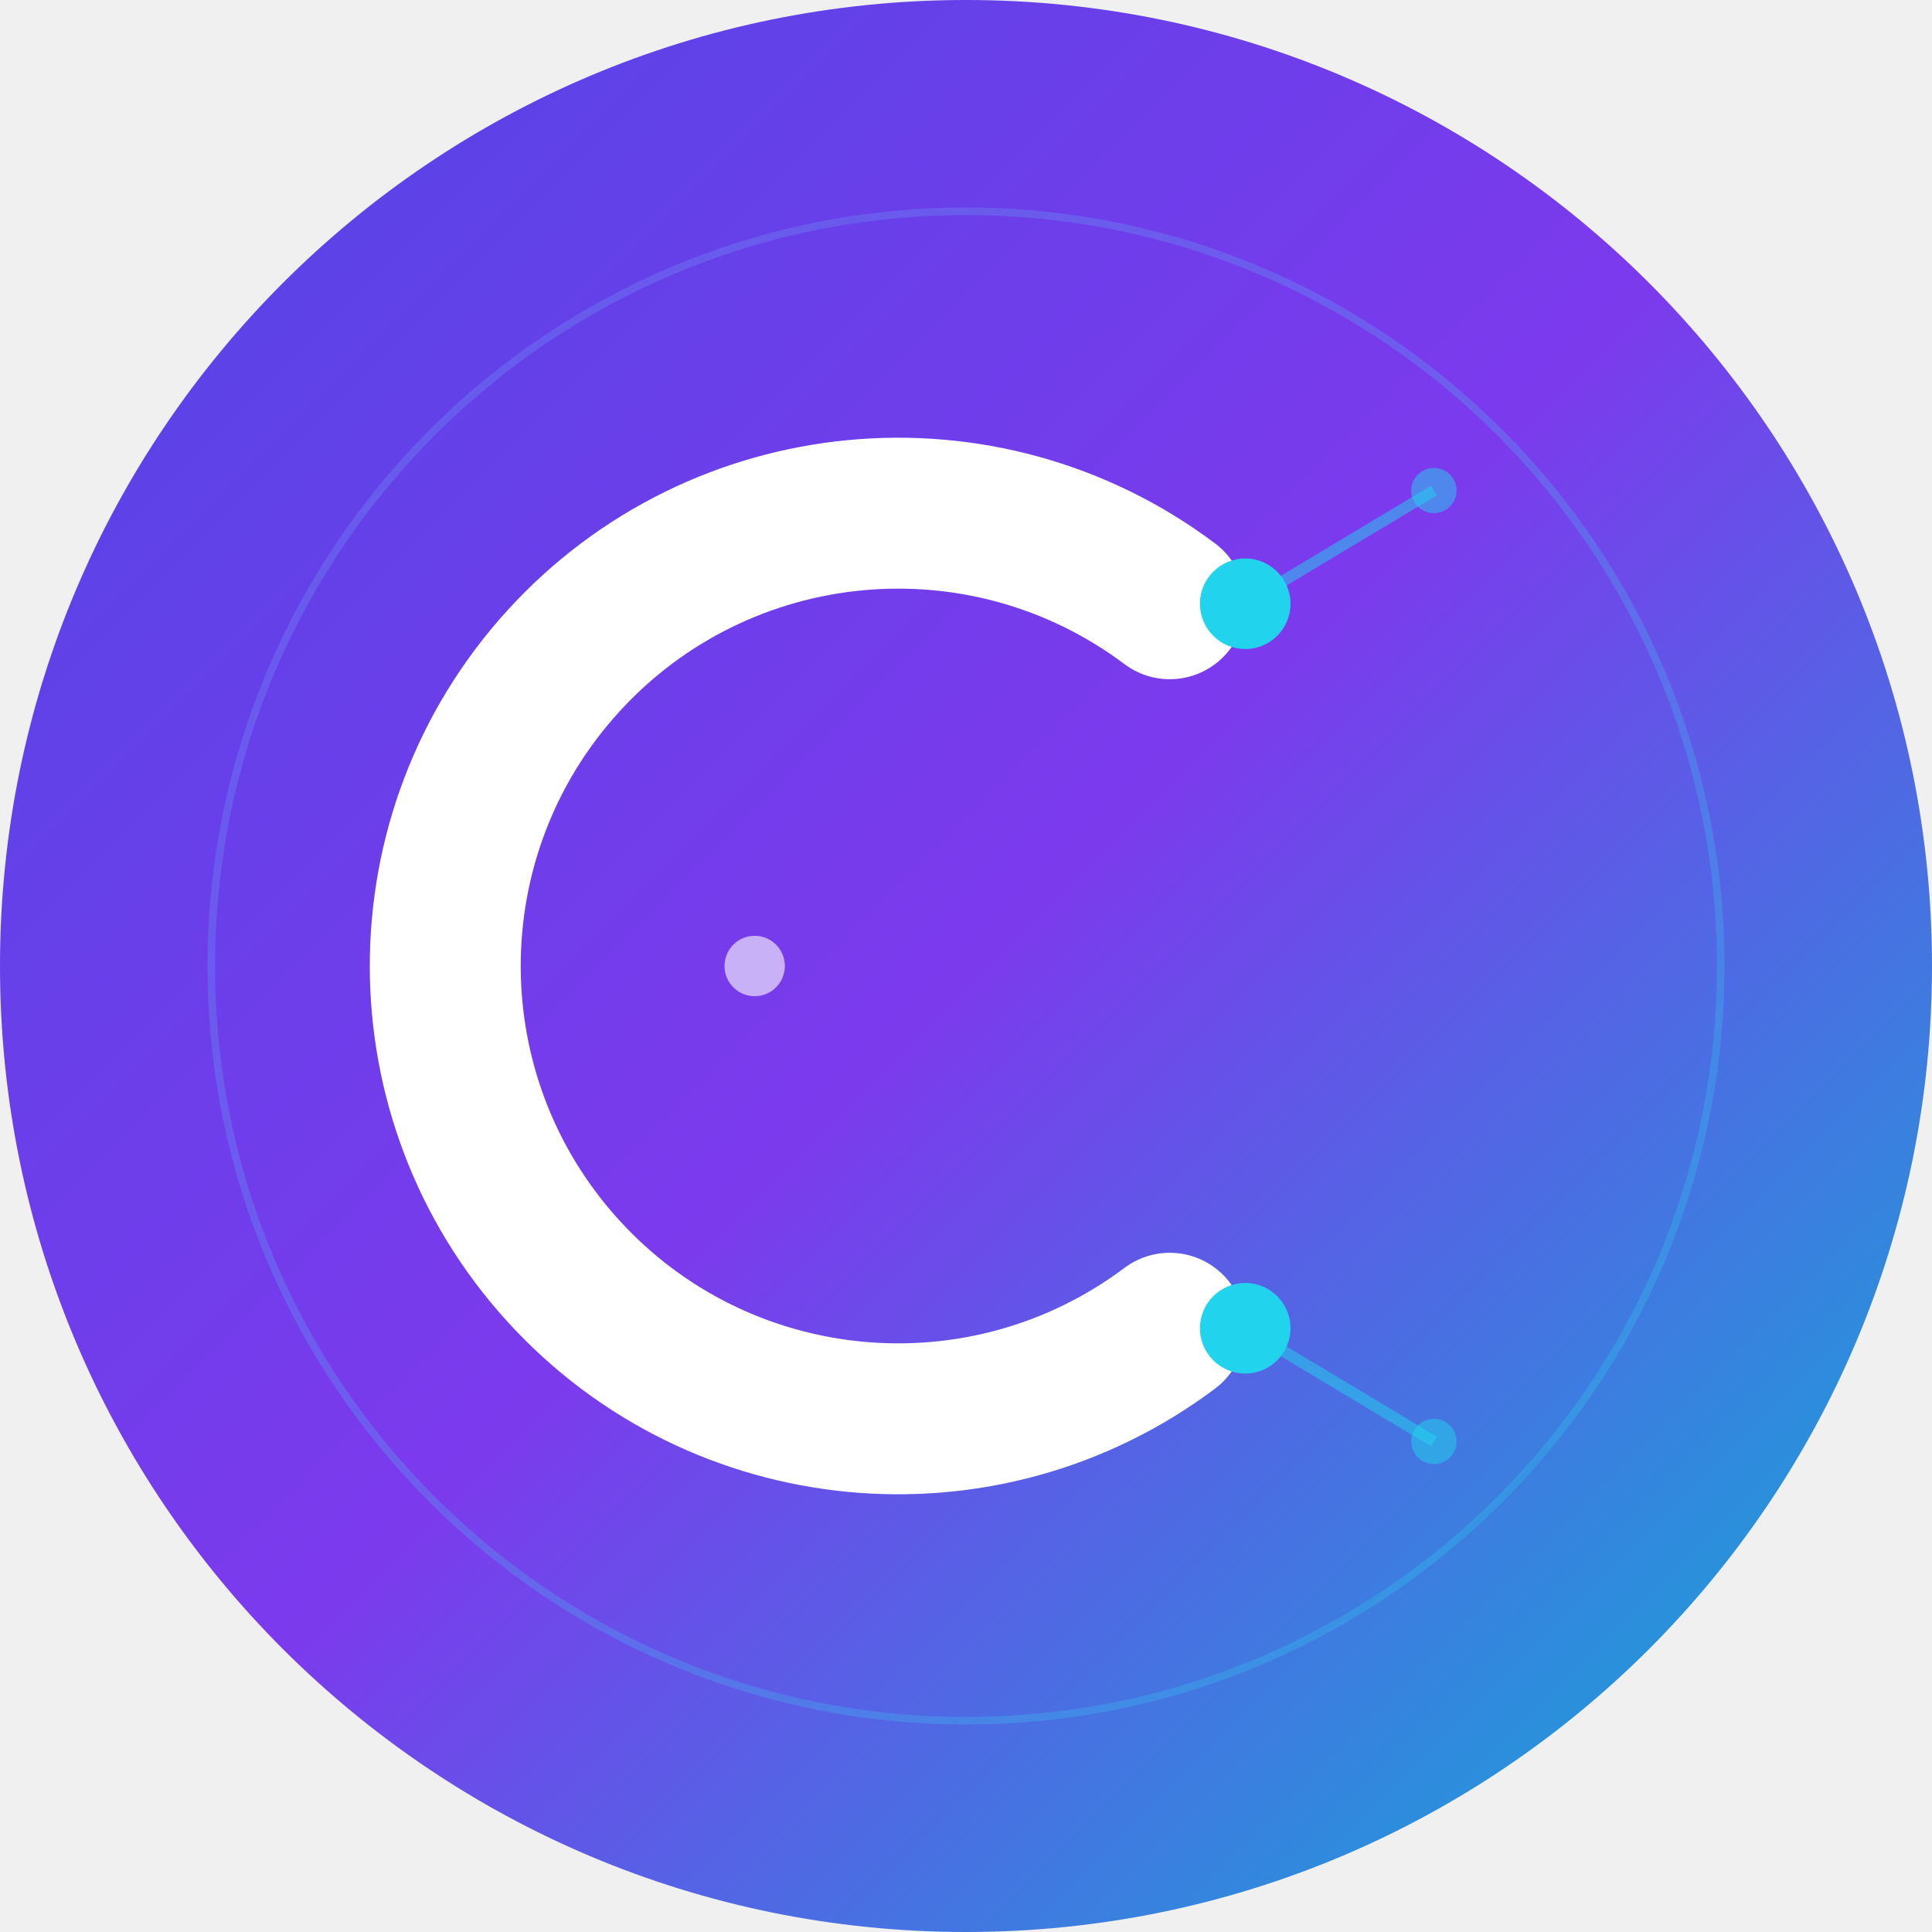
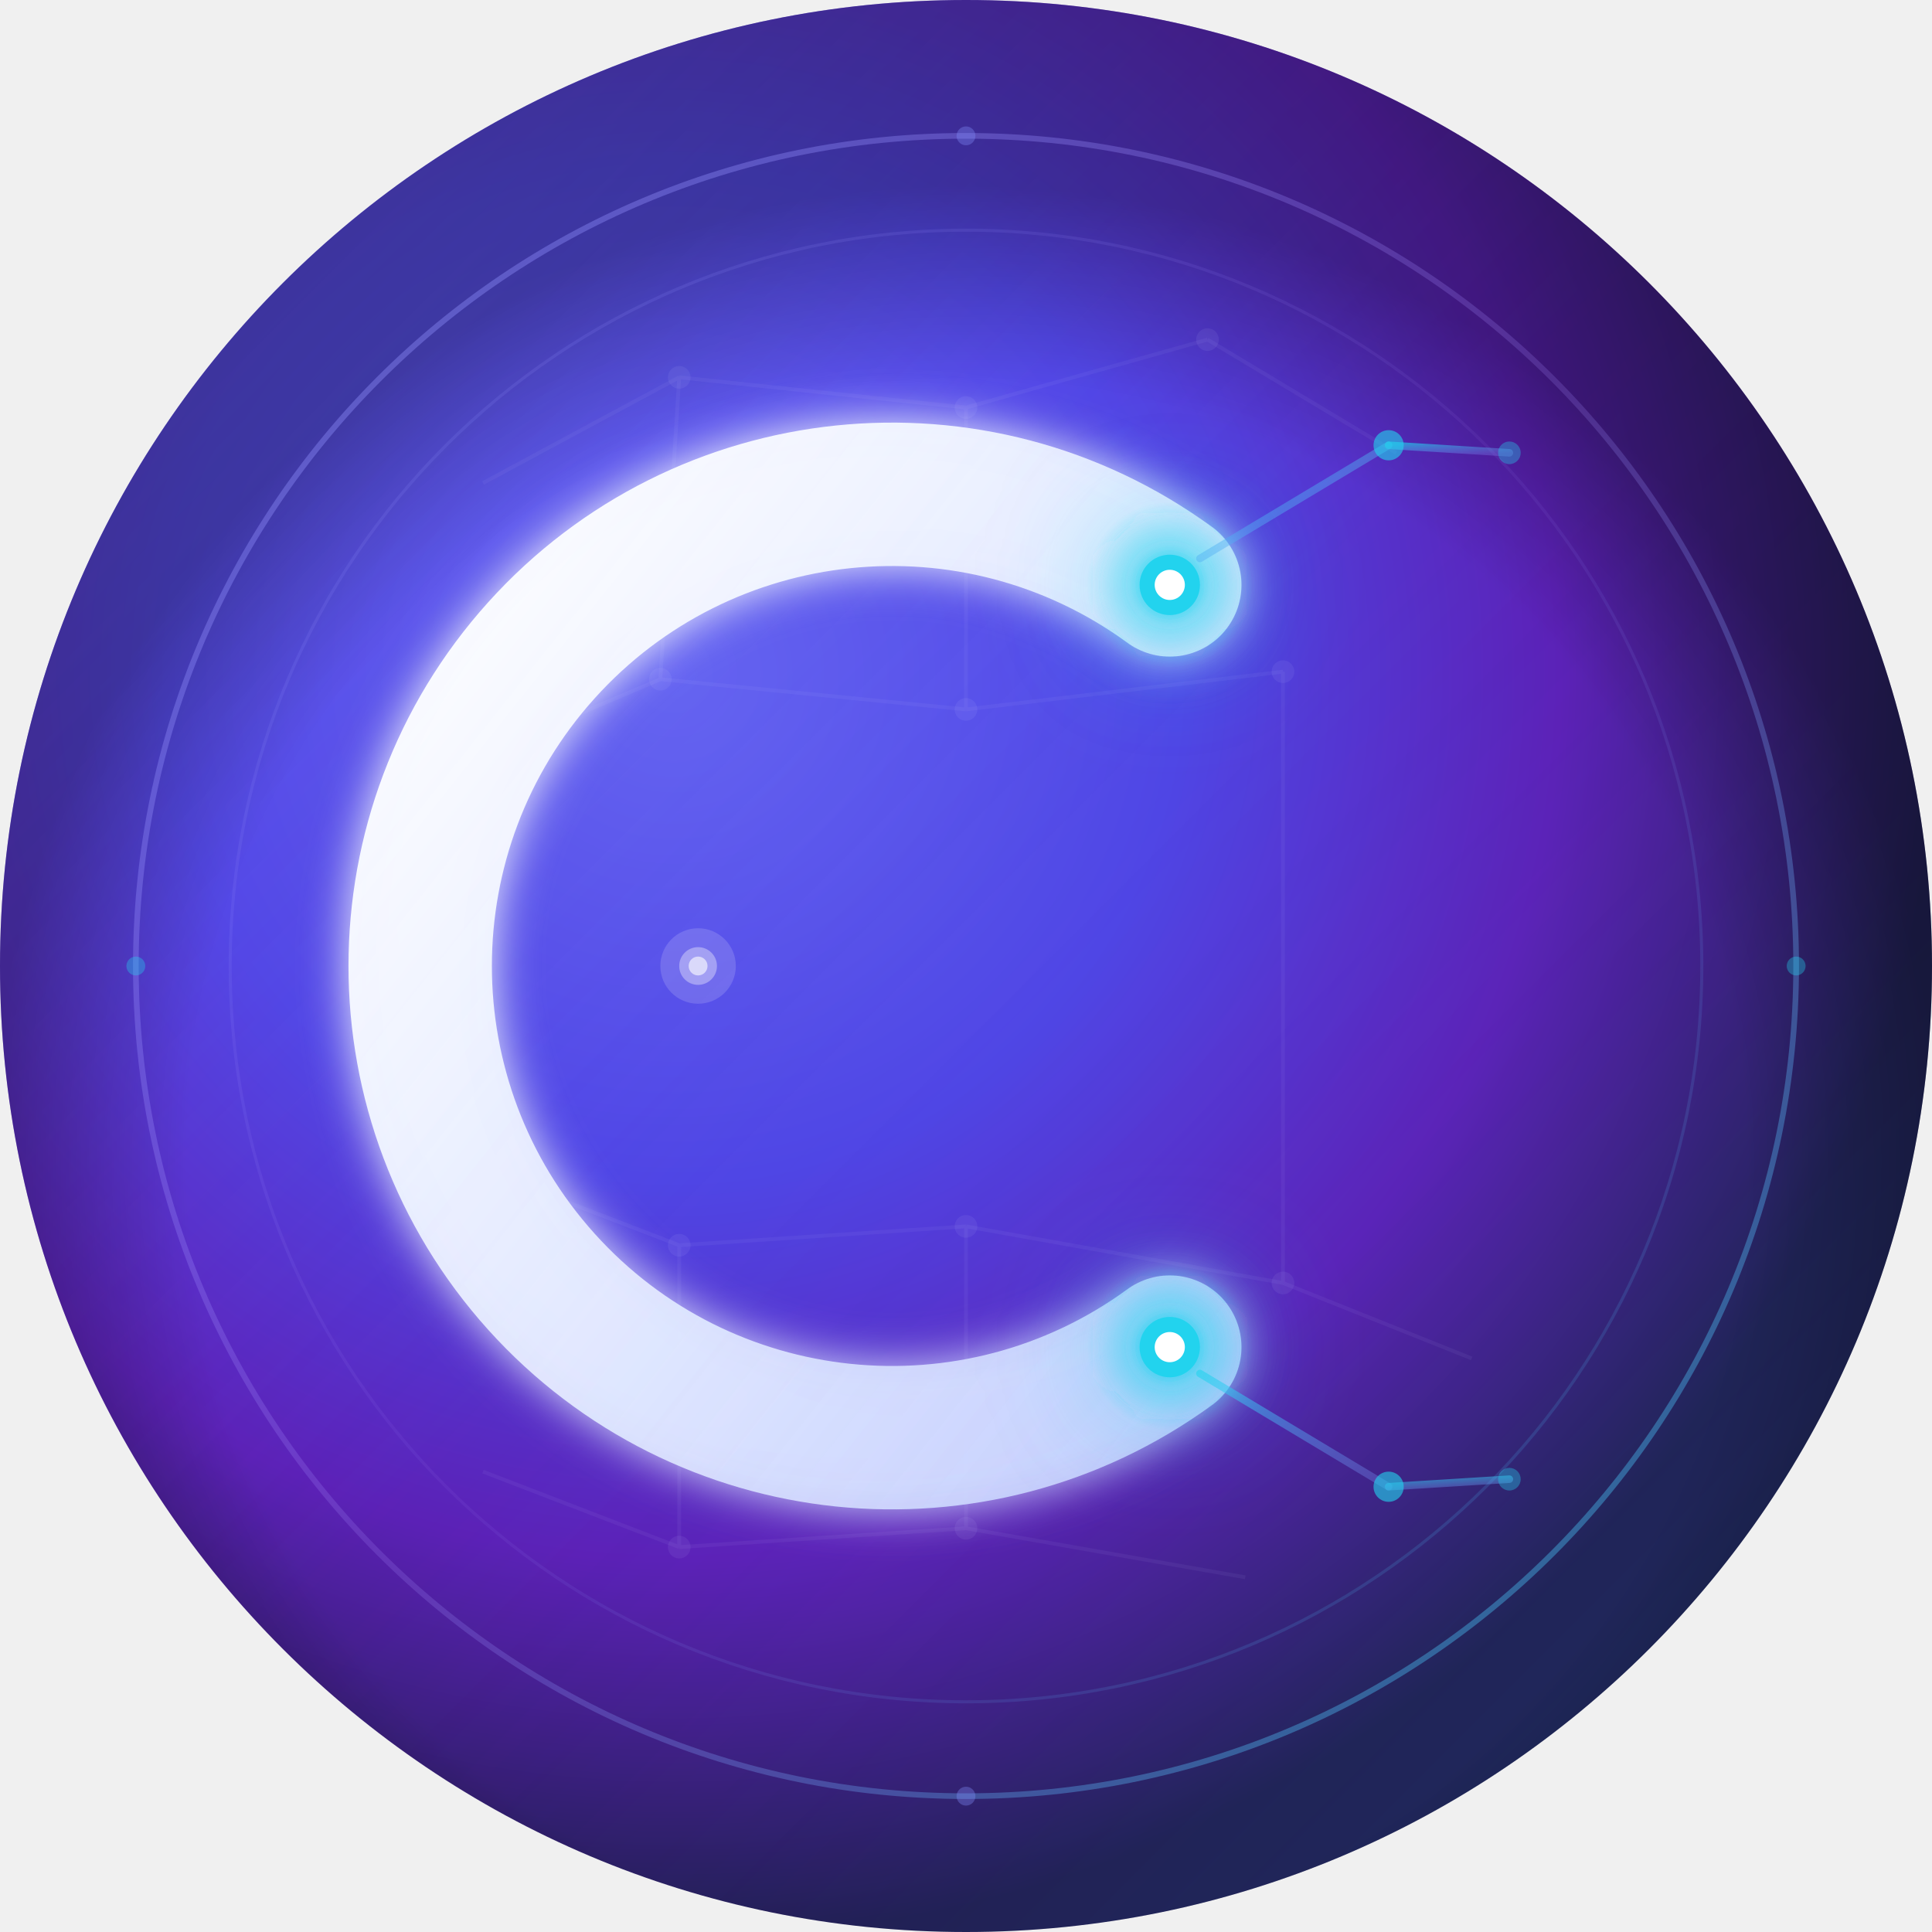
<svg xmlns="http://www.w3.org/2000/svg" viewBox="0 0 512 512" width="512" height="512">
  <defs>
-     <linearGradient id="bg" x1="0%" y1="0%" x2="100%" y2="100%">
-       <stop offset="0%" style="stop-color:#4F46E5" />
-       <stop offset="50%" style="stop-color:#7C3AED" />
-       <stop offset="100%" style="stop-color:#06B6D4" />
+     <radialGradient id="bgRadial" cx="35%" cy="35%" r="65%" fx="35%" fy="35%">
+       <stop offset="0%" style="stop-color:#6366F1" />
+       <stop offset="40%" style="stop-color:#4F46E5" />
+       <stop offset="70%" style="stop-color:#5B21B6" />
+       <stop offset="100%" style="stop-color:#1E1B4B" />
+     </radialGradient>
+     <linearGradient id="bgOverlay" x1="0%" y1="0%" x2="100%" y2="100%">
+       <stop offset="0%" style="stop-color:#818CF8;stop-opacity:0.25" />
+       <stop offset="50%" style="stop-color:#7C3AED;stop-opacity:0" />
+       <stop offset="100%" style="stop-color:#06B6D4;stop-opacity:0.15" />
    </linearGradient>
-     <linearGradient id="glow" x1="0%" y1="0%" x2="100%" y2="100%">
-       <stop offset="0%" style="stop-color:#818CF8" />
-       <stop offset="100%" style="stop-color:#22D3EE" />
+     <radialGradient id="nodeGlow" cx="50%" cy="50%" r="50%">
+       <stop offset="0%" style="stop-color:#22D3EE;stop-opacity:1" />
+       <stop offset="50%" style="stop-color:#22D3EE;stop-opacity:0.4" />
+       <stop offset="100%" style="stop-color:#22D3EE;stop-opacity:0" />
+     </radialGradient>
+     <radialGradient id="innerShadow" cx="50%" cy="60%" r="50%">
+       <stop offset="0%" style="stop-color:#000;stop-opacity:0" />
+       <stop offset="80%" style="stop-color:#000;stop-opacity:0" />
+       <stop offset="100%" style="stop-color:#000;stop-opacity:0.3" />
+     </radialGradient>
+     <linearGradient id="cGrad" x1="0%" y1="0%" x2="100%" y2="100%">
+       <stop offset="0%" style="stop-color:#FFFFFF;stop-opacity:1" />
+       <stop offset="60%" style="stop-color:#E0E7FF;stop-opacity:0.95" />
+       <stop offset="100%" style="stop-color:#C7D2FE;stop-opacity:0.9" />
    </linearGradient>
+     <linearGradient id="ringGrad" x1="0%" y1="0%" x2="100%" y2="100%">
+       <stop offset="0%" style="stop-color:#818CF8;stop-opacity:0.5" />
+       <stop offset="50%" style="stop-color:#A78BFA;stop-opacity:0.2" />
+       <stop offset="100%" style="stop-color:#22D3EE;stop-opacity:0.5" />
+     </linearGradient>
+     <linearGradient id="circuitGrad" x1="0%" y1="0%" x2="100%" y2="100%">
+       <stop offset="0%" style="stop-color:#22D3EE;stop-opacity:0.6" />
+       <stop offset="100%" style="stop-color:#818CF8;stop-opacity:0.3" />
+     </linearGradient>
+     <filter id="softGlow" x="-50%" y="-50%" width="200%" height="200%">
+       <feGaussianBlur in="SourceGraphic" stdDeviation="6" result="blur" />
+       <feMerge>
+         <feMergeNode in="blur" />
+         <feMergeNode in="SourceGraphic" />
+       </feMerge>
+     </filter>
+     <filter id="bigGlow" x="-100%" y="-100%" width="300%" height="300%">
+       <feGaussianBlur in="SourceGraphic" stdDeviation="16" result="blur" />
+       <feMerge>
+         <feMergeNode in="blur" />
+         <feMergeNode in="SourceGraphic" />
+       </feMerge>
+     </filter>
  </defs>
-   <circle cx="256" cy="256" r="256" fill="url(#bg)" />
-   <circle cx="256" cy="256" r="200" fill="none" stroke="url(#glow)" stroke-width="2" opacity="0.3" />
-   <path d="M 310 160 A 120 120 0 1 0 310 352" fill="none" stroke="white" stroke-width="40" stroke-linecap="round" />
-   <circle cx="330" cy="160" r="12" fill="#22D3EE" />
-   <circle cx="330" cy="352" r="12" fill="#22D3EE" />
-   <circle cx="200" cy="256" r="8" fill="white" opacity="0.6" />
-   <line x1="330" y1="160" x2="380" y2="130" stroke="#22D3EE" stroke-width="3" opacity="0.5" />
-   <line x1="330" y1="352" x2="380" y2="382" stroke="#22D3EE" stroke-width="3" opacity="0.5" />
-   <circle cx="380" cy="130" r="6" fill="#22D3EE" opacity="0.5" />
-   <circle cx="380" cy="382" r="6" fill="#22D3EE" opacity="0.5" />
+   <circle cx="256" cy="256" r="256" fill="url(#bgRadial)" />
+   <circle cx="256" cy="256" r="256" fill="url(#bgOverlay)" />
+   <circle cx="256" cy="256" r="256" fill="url(#innerShadow)" />
+   <g opacity="0.06" stroke="#C7D2FE" stroke-width="1" fill="none">
+     <line x1="128" y1="128" x2="180" y2="100" />
+     <line x1="180" y1="100" x2="256" y2="108" />
+     <line x1="256" y1="108" x2="320" y2="90" />
+     <line x1="320" y1="90" x2="370" y2="120" />
+     <line x1="128" y1="200" x2="175" y2="180" />
+     <line x1="175" y1="180" x2="256" y2="188" />
+     <line x1="256" y1="188" x2="340" y2="178" />
+     <line x1="128" y1="310" x2="180" y2="330" />
+     <line x1="180" y1="330" x2="256" y2="325" />
+     <line x1="256" y1="325" x2="340" y2="340" />
+     <line x1="340" y1="340" x2="390" y2="360" />
+     <line x1="128" y1="390" x2="180" y2="410" />
+     <line x1="180" y1="410" x2="256" y2="405" />
+     <line x1="256" y1="405" x2="330" y2="418" />
+     <line x1="180" y1="100" x2="175" y2="180" />
+     <line x1="256" y1="108" x2="256" y2="188" />
+     <line x1="340" y1="178" x2="340" y2="340" />
+     <line x1="180" y1="330" x2="180" y2="410" />
+     <line x1="256" y1="325" x2="256" y2="405" />
+   </g>
+   <g opacity="0.08" fill="#C7D2FE">
+     <circle cx="180" cy="100" r="3" />
+     <circle cx="256" cy="108" r="3" />
+     <circle cx="320" cy="90" r="3" />
+     <circle cx="175" cy="180" r="3" />
+     <circle cx="256" cy="188" r="3" />
+     <circle cx="340" cy="178" r="3" />
+     <circle cx="180" cy="330" r="3" />
+     <circle cx="256" cy="325" r="3" />
+     <circle cx="340" cy="340" r="3" />
+     <circle cx="180" cy="410" r="3" />
+     <circle cx="256" cy="405" r="3" />
+   </g>
+   <circle cx="256" cy="256" r="220" fill="none" stroke="url(#ringGrad)" stroke-width="1.5" />
+   <circle cx="256" cy="256" r="195" fill="none" stroke="url(#ringGrad)" stroke-width="0.8" opacity="0.4" />
+   <path d="M 310 155 A 125 125 0 1 0 310 357" fill="none" stroke="url(#cGrad)" stroke-width="38" stroke-linecap="round" filter="url(#softGlow)" />
+   <circle cx="310" cy="155" r="22" fill="url(#nodeGlow)" filter="url(#bigGlow)" />
+   <circle cx="310" cy="155" r="8" fill="#22D3EE" />
+   <circle cx="310" cy="155" r="4" fill="#FFFFFF" />
+   <circle cx="310" cy="357" r="22" fill="url(#nodeGlow)" filter="url(#bigGlow)" />
+   <circle cx="310" cy="357" r="8" fill="#22D3EE" />
+   <circle cx="310" cy="357" r="4" fill="#FFFFFF" />
+   <g stroke="url(#circuitGrad)" stroke-width="2" stroke-linecap="round">
+     <line x1="318" y1="148" x2="368" y2="118" />
+     <line x1="368" y1="118" x2="400" y2="120" />
+     <line x1="318" y1="364" x2="368" y2="394" />
+     <line x1="368" y1="394" x2="400" y2="392" />
+   </g>
+   <circle cx="368" cy="118" r="4" fill="#22D3EE" opacity="0.6" />
+   <circle cx="400" cy="120" r="3" fill="#22D3EE" opacity="0.35" />
+   <circle cx="368" cy="394" r="4" fill="#22D3EE" opacity="0.6" />
+   <circle cx="400" cy="392" r="3" fill="#22D3EE" opacity="0.35" />
+   <circle cx="185" cy="256" r="10" fill="#FFFFFF" opacity="0.15" />
+   <circle cx="185" cy="256" r="5" fill="#FFFFFF" opacity="0.35" />
+   <circle cx="185" cy="256" r="2.5" fill="#FFFFFF" opacity="0.6" />
+   <circle cx="256" cy="36" r="2.5" fill="#818CF8" opacity="0.35" />
+   <circle cx="476" cy="256" r="2.5" fill="#22D3EE" opacity="0.35" />
+   <circle cx="256" cy="476" r="2.5" fill="#818CF8" opacity="0.35" />
+   <circle cx="36" cy="256" r="2.5" fill="#22D3EE" opacity="0.35" />
</svg>
